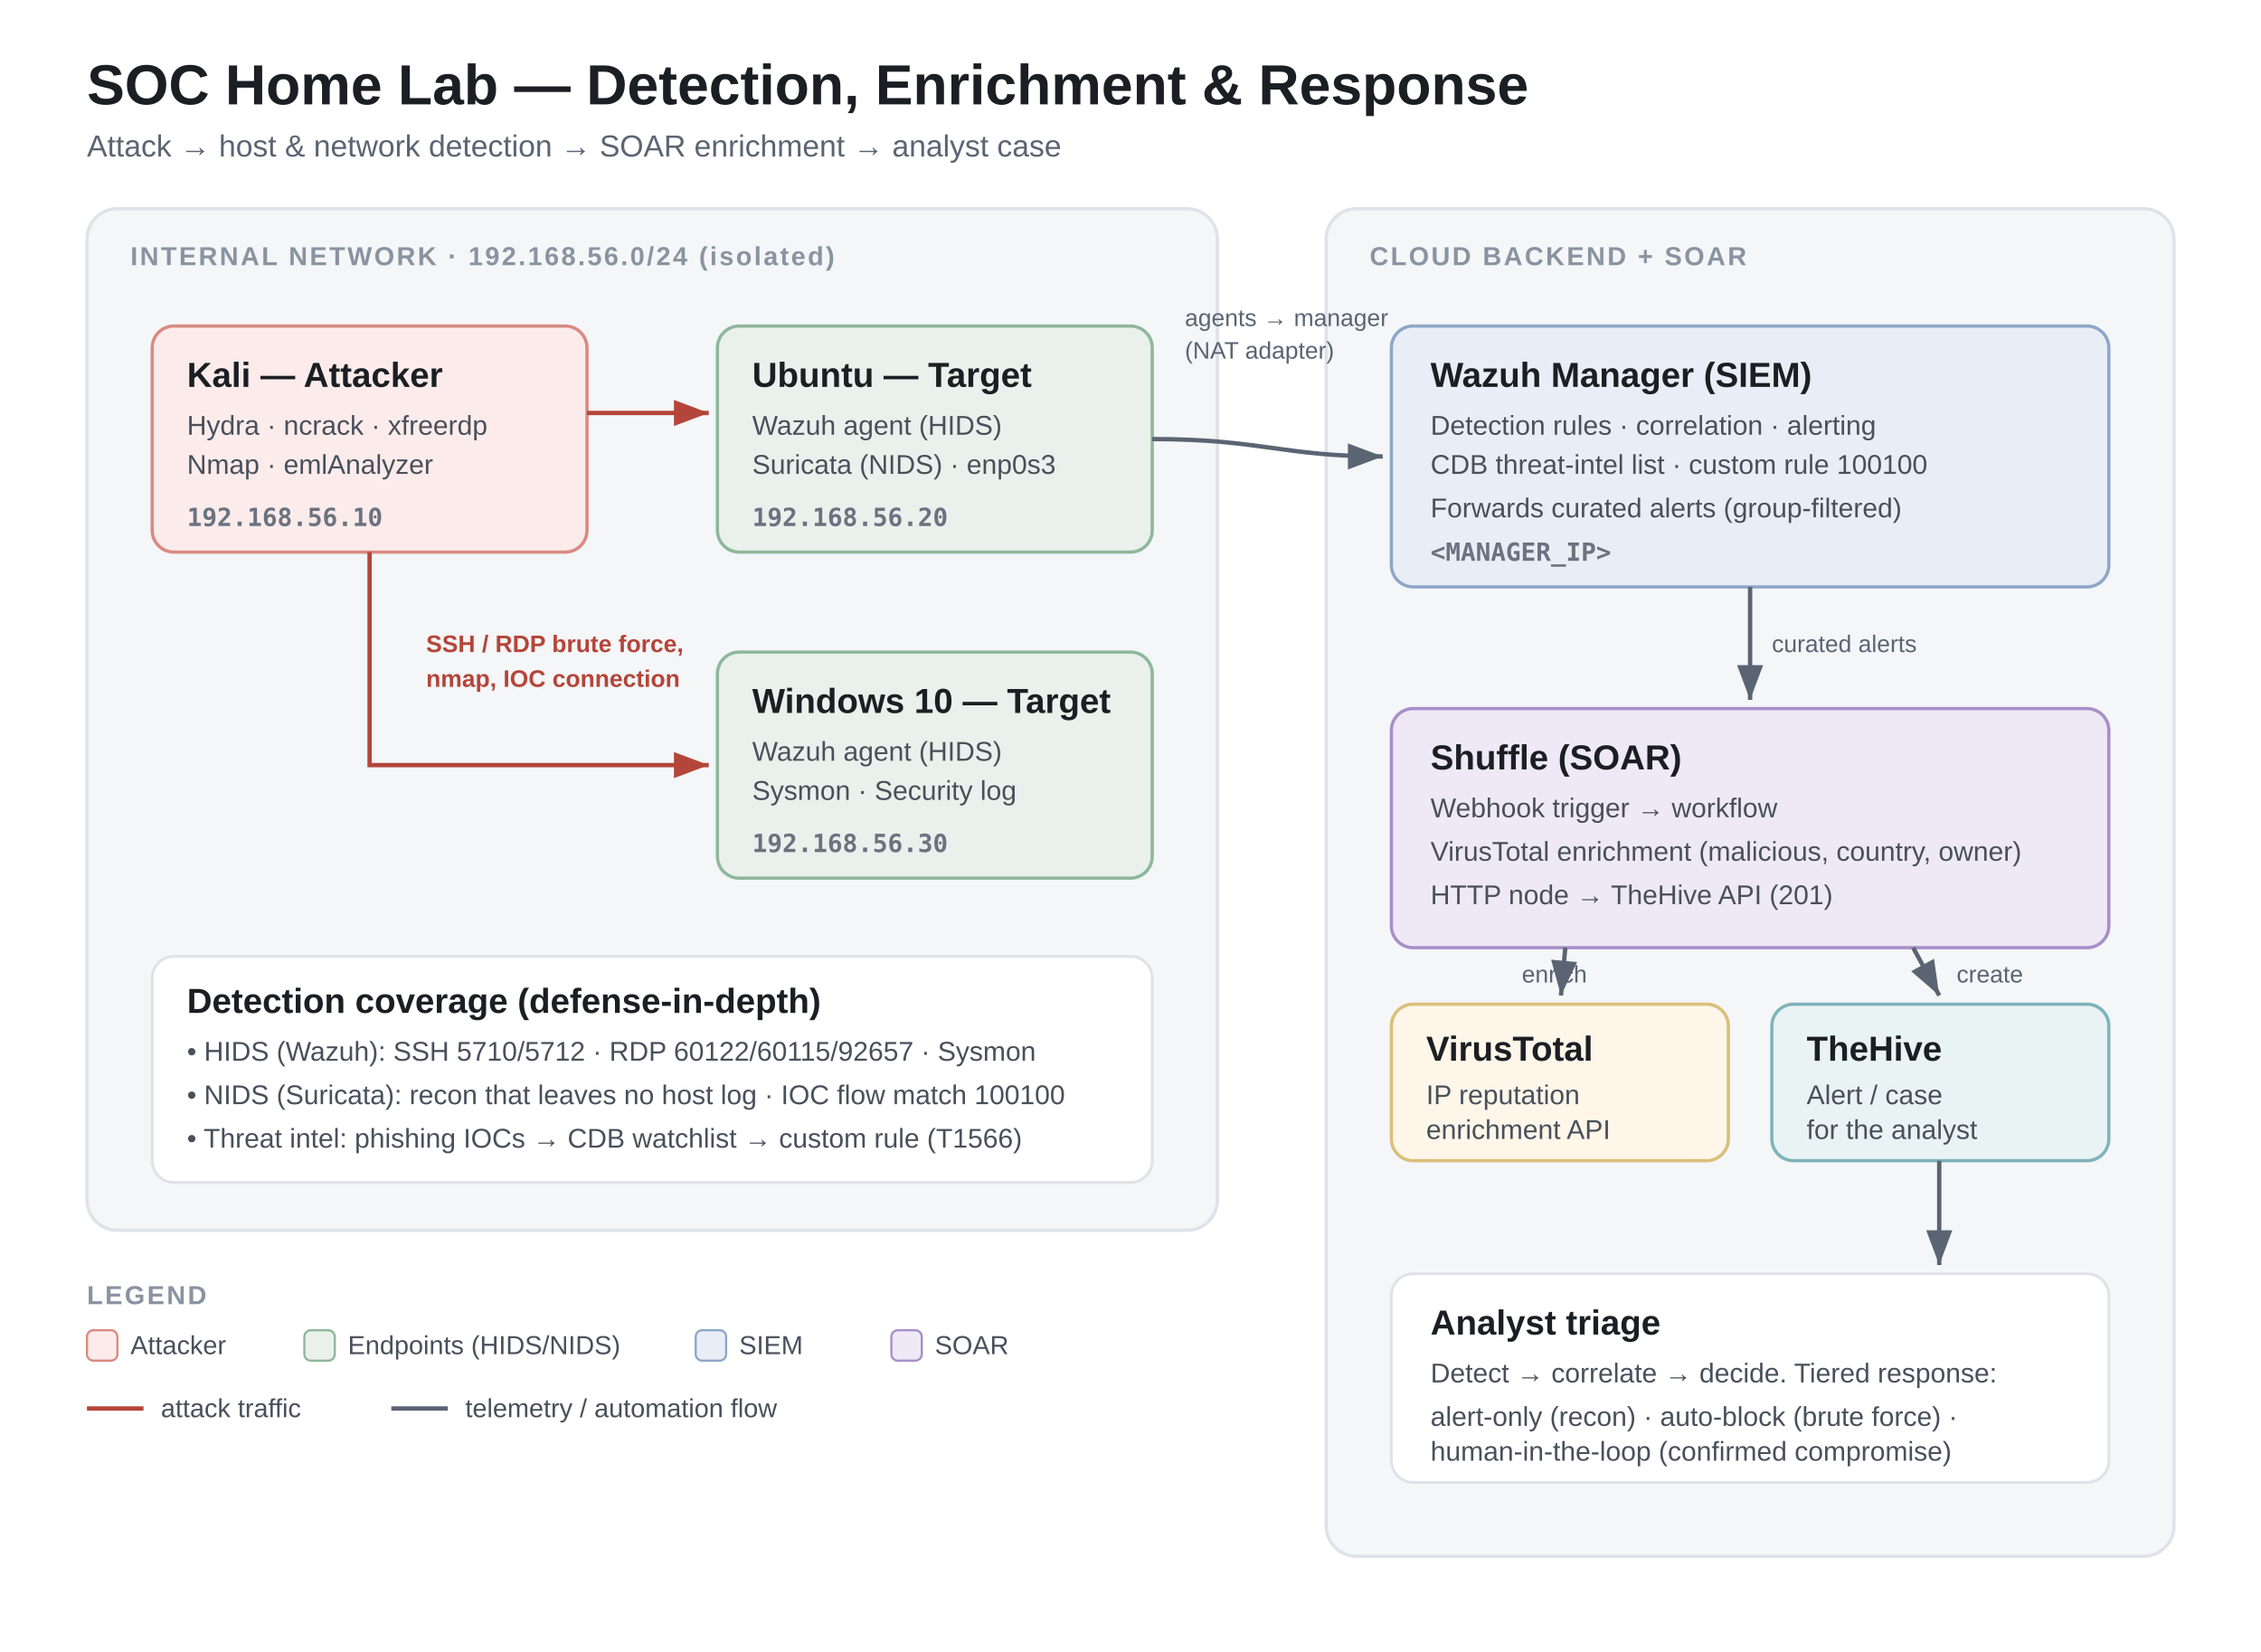
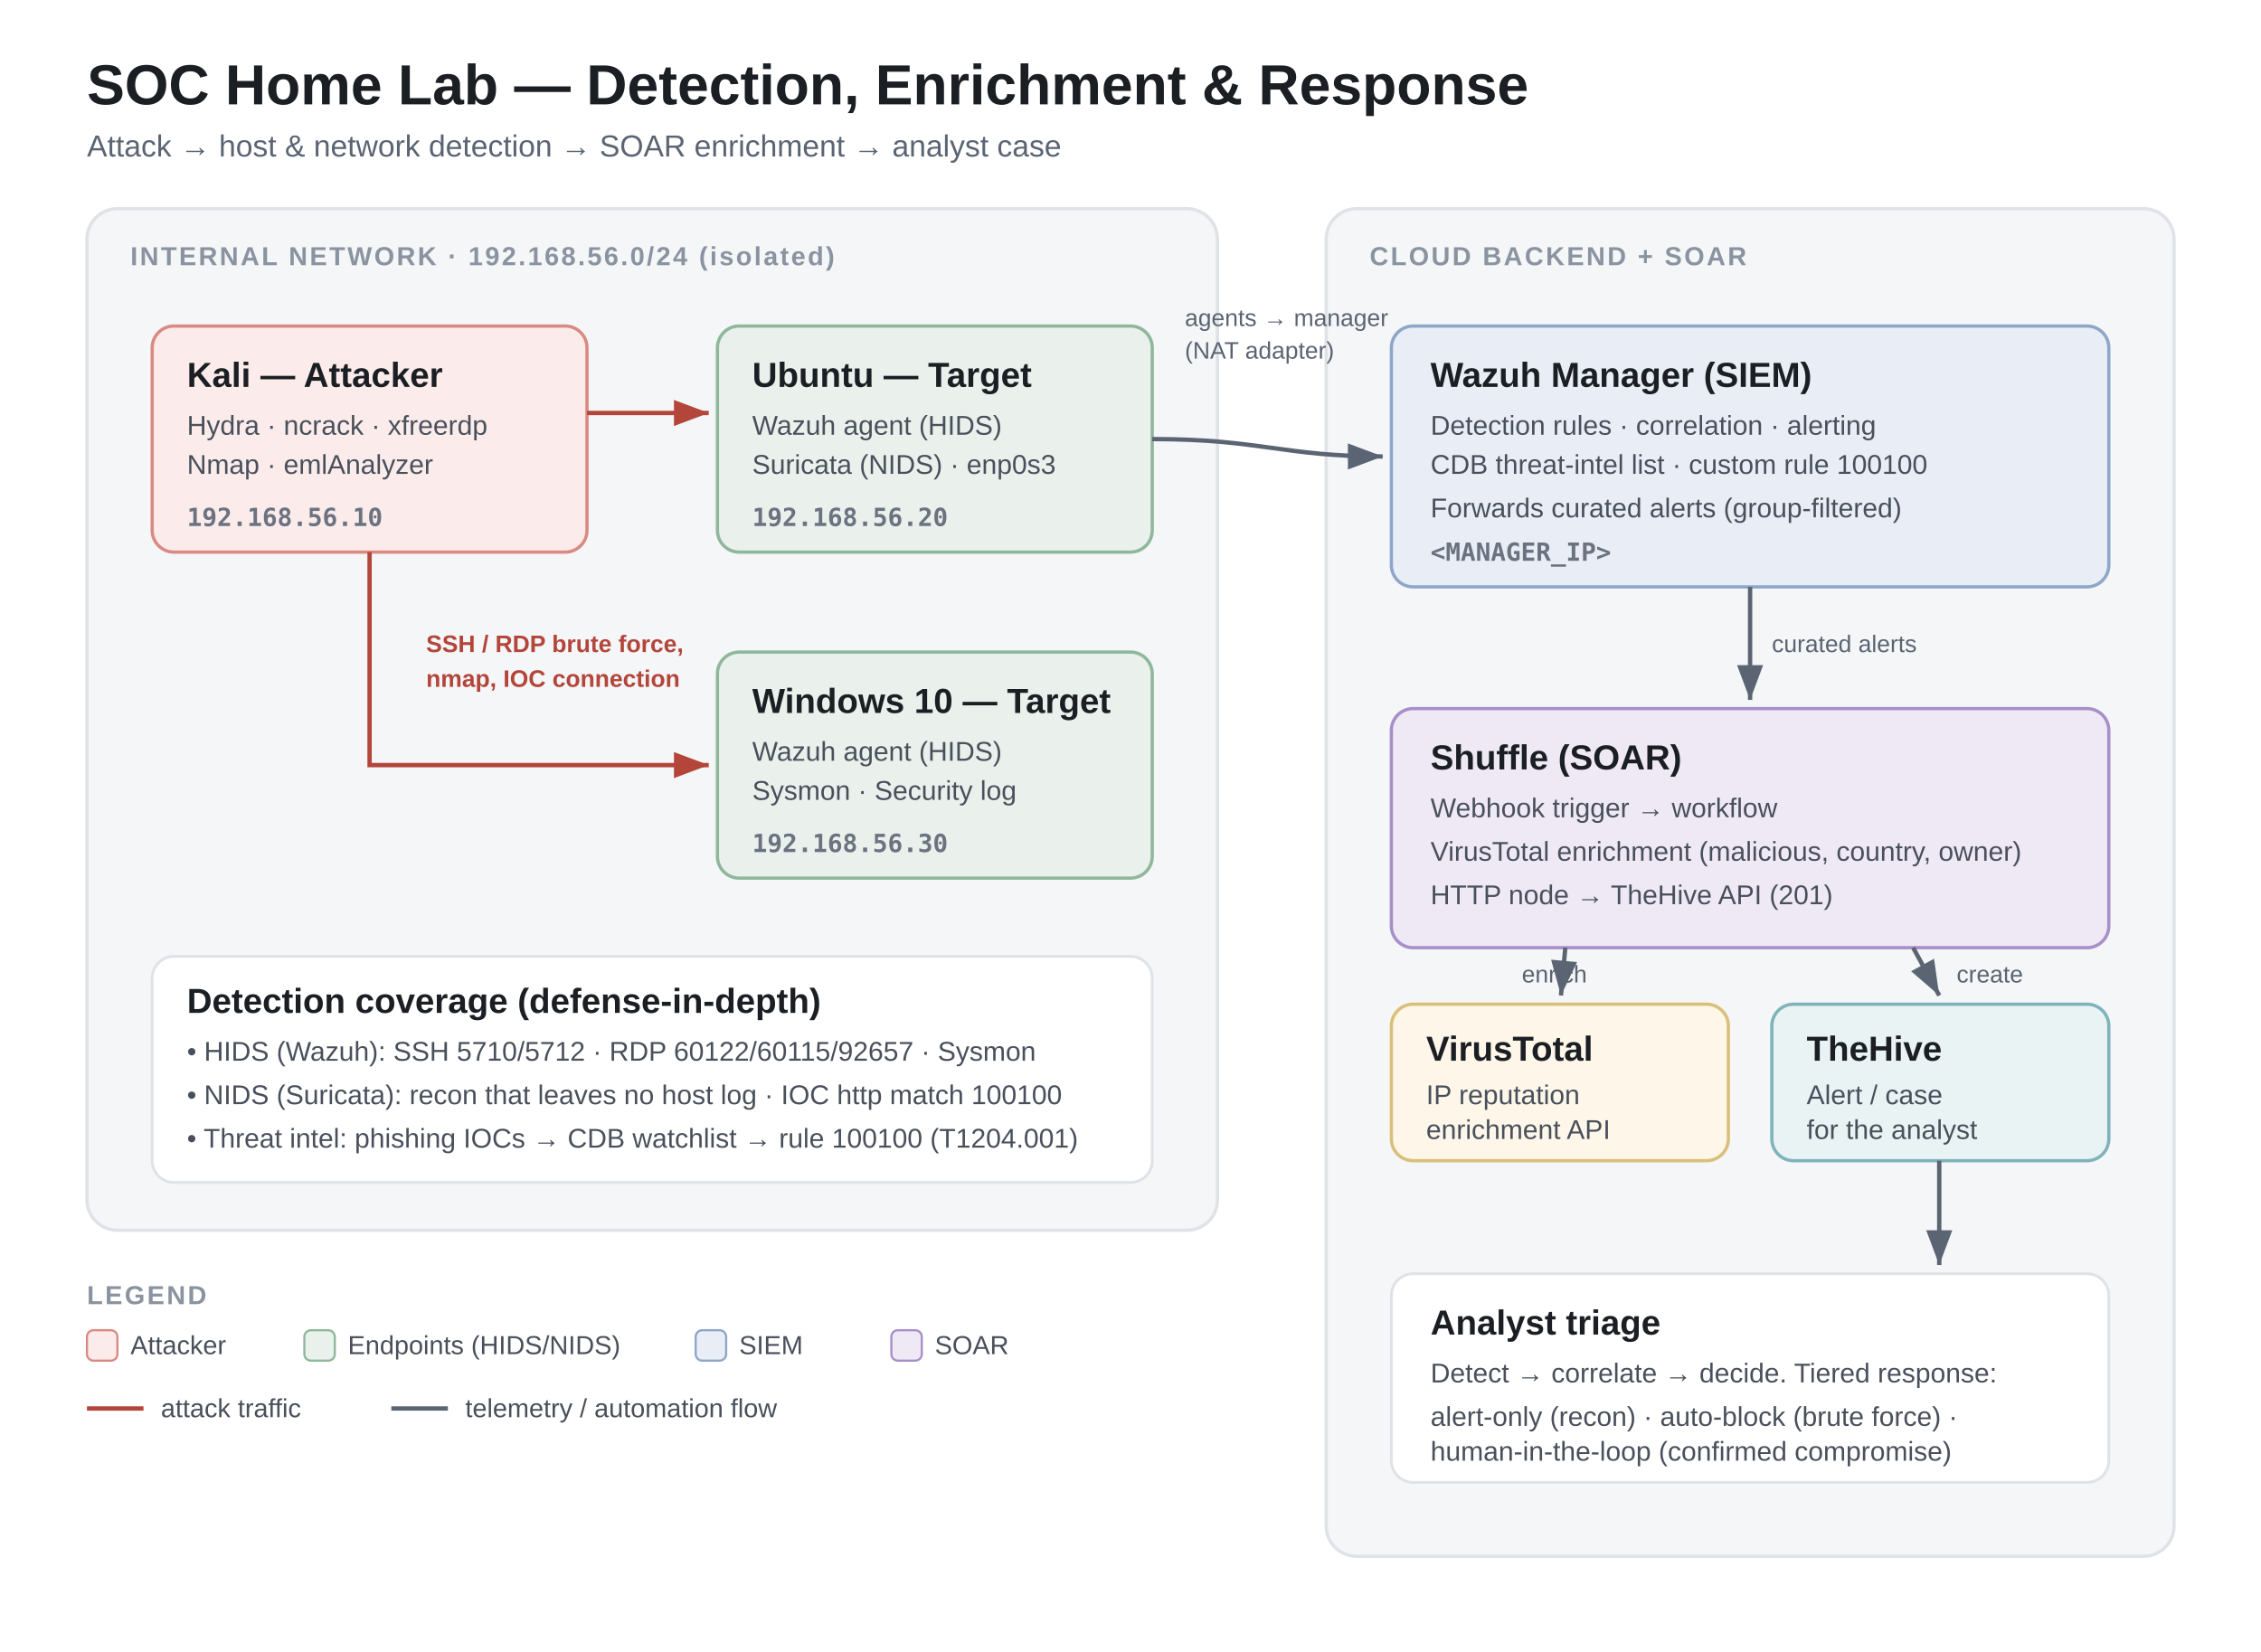
<svg xmlns="http://www.w3.org/2000/svg" width="1040" height="760" viewBox="0 0 1040 760" font-family="'Segoe UI', 'Helvetica Neue', Arial, sans-serif">
  <defs>
    <marker id="arrow" markerWidth="10" markerHeight="10" refX="8" refY="3" orient="auto" markerUnits="strokeWidth">
      <path d="M0,0 L8,3 L0,6 Z" fill="#5b6472" />
    </marker>
    <marker id="arrowAttack" markerWidth="10" markerHeight="10" refX="8" refY="3" orient="auto" markerUnits="strokeWidth">
      <path d="M0,0 L8,3 L0,6 Z" fill="#b4453a" />
    </marker>
    <style>
      .title   { font-size: 26px; font-weight: 700; fill: #1b1f24; }
      .sub     { font-size: 14px; fill: #5b6472; }
      .zone    { font-size: 12px; font-weight: 700; letter-spacing: 1px; fill: #8a93a0; }
      .boxttl  { font-size: 16px; font-weight: 700; fill: #1b1f24; }
      .boxtxt  { font-size: 12.5px; fill: #49505b; }
      .ip      { font-size: 11.5px; font-weight: 600; fill: #6b7280; font-family: 'Consolas','Menlo',monospace; }
      .elabel  { font-size: 11px; fill: #5b6472; }
      .elabelA { font-size: 11px; font-weight: 600; fill: #b4453a; }
    </style>
  </defs>
  <rect width="1040" height="760" fill="#ffffff" />
  <text x="40" y="48" class="title">SOC Home Lab — Detection, Enrichment &amp; Response</text>
  <text x="40" y="72" class="sub">Attack → host &amp; network detection → SOAR enrichment → analyst case</text>
  <rect x="40" y="96" width="520" height="470" rx="14" fill="#f4f6f8" stroke="#dfe3e8" stroke-width="1.5" />
  <text x="60" y="122" class="zone">INTERNAL NETWORK · 192.168.56.0/24 (isolated)</text>
  <rect x="70" y="150" width="200" height="104" rx="10" fill="#fbeceb" stroke="#d98a82" stroke-width="1.5" />
  <text x="86" y="178" class="boxttl">Kali — Attacker</text>
  <text x="86" y="200" class="boxtxt">Hydra · ncrack · xfreerdp</text>
  <text x="86" y="218" class="boxtxt">Nmap · emlAnalyzer</text>
  <text x="86" y="242" class="ip">192.168.56.10</text>
  <rect x="330" y="150" width="200" height="104" rx="10" fill="#eaf1ec" stroke="#8fb79b" stroke-width="1.5" />
  <text x="346" y="178" class="boxttl">Ubuntu — Target</text>
  <text x="346" y="200" class="boxtxt">Wazuh agent (HIDS)</text>
  <text x="346" y="218" class="boxtxt">Suricata (NIDS) · enp0s3</text>
  <text x="346" y="242" class="ip">192.168.56.20</text>
  <rect x="330" y="300" width="200" height="104" rx="10" fill="#eaf1ec" stroke="#8fb79b" stroke-width="1.5" />
  <text x="346" y="328" class="boxttl">Windows 10 — Target</text>
  <text x="346" y="350" class="boxtxt">Wazuh agent (HIDS)</text>
  <text x="346" y="368" class="boxtxt">Sysmon · Security log</text>
  <text x="346" y="392" class="ip">192.168.56.30</text>
  <line x1="270" y1="190" x2="326" y2="190" stroke="#b4453a" stroke-width="2" marker-end="url(#arrowAttack)" />
  <path d="M170,254 L170,352 L326,352" fill="none" stroke="#b4453a" stroke-width="2" marker-end="url(#arrowAttack)" />
  <text x="196" y="300" class="elabelA">SSH / RDP brute force,</text>
  <text x="196" y="316" class="elabelA">nmap, IOC connection</text>
  <rect x="70" y="440" width="460" height="104" rx="10" fill="#ffffff" stroke="#dfe3e8" stroke-width="1.3" />
  <text x="86" y="466" class="boxttl" font-size="14">Detection coverage (defense-in-depth)</text>
  <text x="86" y="488" class="boxtxt">• HIDS (Wazuh): SSH 5710/5712 · RDP 60122/60115/92657 · Sysmon</text>
-   <text x="86" y="508" class="boxtxt">• NIDS (Suricata): recon that leaves no host log · IOC flow match 100100</text>
-   <text x="86" y="528" class="boxtxt">• Threat intel: phishing IOCs → CDB watchlist → custom rule (T1566)</text>
+   <text x="86" y="508" class="boxtxt">• NIDS (Suricata): recon that leaves no host log · IOC http match 100100</text>
+   <text x="86" y="528" class="boxtxt">• Threat intel: phishing IOCs → CDB watchlist → rule 100100 (T1204.001)</text>
  <rect x="610" y="96" width="390" height="620" rx="14" fill="#f4f6f8" stroke="#dfe3e8" stroke-width="1.5" />
  <text x="630" y="122" class="zone">CLOUD BACKEND + SOAR</text>
  <rect x="640" y="150" width="330" height="120" rx="10" fill="#e9eef6" stroke="#8ea7c8" stroke-width="1.5" />
  <text x="658" y="178" class="boxttl">Wazuh Manager (SIEM)</text>
  <text x="658" y="200" class="boxtxt">Detection rules · correlation · alerting</text>
  <text x="658" y="218" class="boxtxt">CDB threat-intel list · custom rule 100100</text>
  <text x="658" y="238" class="boxtxt">Forwards curated alerts (group-filtered)</text>
  <text x="658" y="258" class="ip">&lt;MANAGER_IP&gt;</text>
  <rect x="640" y="326" width="330" height="110" rx="10" fill="#efe9f6" stroke="#a78fc8" stroke-width="1.5" />
  <text x="658" y="354" class="boxttl">Shuffle (SOAR)</text>
  <text x="658" y="376" class="boxtxt">Webhook trigger → workflow</text>
  <text x="658" y="396" class="boxtxt">VirusTotal enrichment (malicious, country, owner)</text>
  <text x="658" y="416" class="boxtxt">HTTP node → TheHive API (201)</text>
  <rect x="640" y="462" width="155" height="72" rx="10" fill="#fdf6e9" stroke="#d9c07a" stroke-width="1.5" />
  <text x="656" y="488" class="boxttl" font-size="14">VirusTotal</text>
  <text x="656" y="508" class="boxtxt">IP reputation</text>
  <text x="656" y="524" class="boxtxt">enrichment API</text>
  <rect x="815" y="462" width="155" height="72" rx="10" fill="#e9f3f4" stroke="#7fb3bb" stroke-width="1.5" />
  <text x="831" y="488" class="boxttl" font-size="14">TheHive</text>
  <text x="831" y="508" class="boxtxt">Alert / case</text>
  <text x="831" y="524" class="boxtxt">for the analyst</text>
  <rect x="640" y="586" width="330" height="96" rx="10" fill="#ffffff" stroke="#dfe3e8" stroke-width="1.3" />
  <text x="658" y="614" class="boxttl" font-size="15">Analyst triage</text>
  <text x="658" y="636" class="boxtxt">Detect → correlate → decide. Tiered response:</text>
  <text x="658" y="656" class="boxtxt">alert-only (recon) · auto-block (brute force) ·</text>
  <text x="658" y="672" class="boxtxt">human-in-the-loop (confirmed compromise)</text>
  <path d="M530,202 C580,202 590,210 636,210" fill="none" stroke="#5b6472" stroke-width="2" marker-end="url(#arrow)" />
  <text x="545" y="150" class="elabel">agents → manager</text>
  <text x="545" y="165" class="elabel">(NAT adapter)</text>
  <line x1="805" y1="270" x2="805" y2="322" stroke="#5b6472" stroke-width="2" marker-end="url(#arrow)" />
  <text x="815" y="300" class="elabel">curated alerts</text>
  <path d="M720,436 L718,458" fill="none" stroke="#5b6472" stroke-width="2" marker-end="url(#arrow)" />
  <path d="M880,436 L892,458" fill="none" stroke="#5b6472" stroke-width="2" marker-end="url(#arrow)" />
  <text x="700" y="452" class="elabel">enrich</text>
  <text x="900" y="452" class="elabel">create</text>
  <line x1="892" y1="534" x2="892" y2="582" stroke="#5b6472" stroke-width="2" marker-end="url(#arrow)" />
  <text x="40" y="600" class="zone">LEGEND</text>
  <g font-size="12" fill="#49505b">
    <rect x="40" y="612" width="14" height="14" rx="3" fill="#fbeceb" stroke="#d98a82" />
    <text x="60" y="623">Attacker</text>
    <rect x="140" y="612" width="14" height="14" rx="3" fill="#eaf1ec" stroke="#8fb79b" />
    <text x="160" y="623">Endpoints (HIDS/NIDS)</text>
    <rect x="320" y="612" width="14" height="14" rx="3" fill="#e9eef6" stroke="#8ea7c8" />
    <text x="340" y="623">SIEM</text>
    <rect x="410" y="612" width="14" height="14" rx="3" fill="#efe9f6" stroke="#a78fc8" />
    <text x="430" y="623">SOAR</text>
  </g>
  <g font-size="12" fill="#49505b">
    <line x1="40" y1="648" x2="66" y2="648" stroke="#b4453a" stroke-width="2" />
    <text x="74" y="652">attack traffic</text>
    <line x1="180" y1="648" x2="206" y2="648" stroke="#5b6472" stroke-width="2" />
    <text x="214" y="652">telemetry / automation flow</text>
  </g>
</svg>
